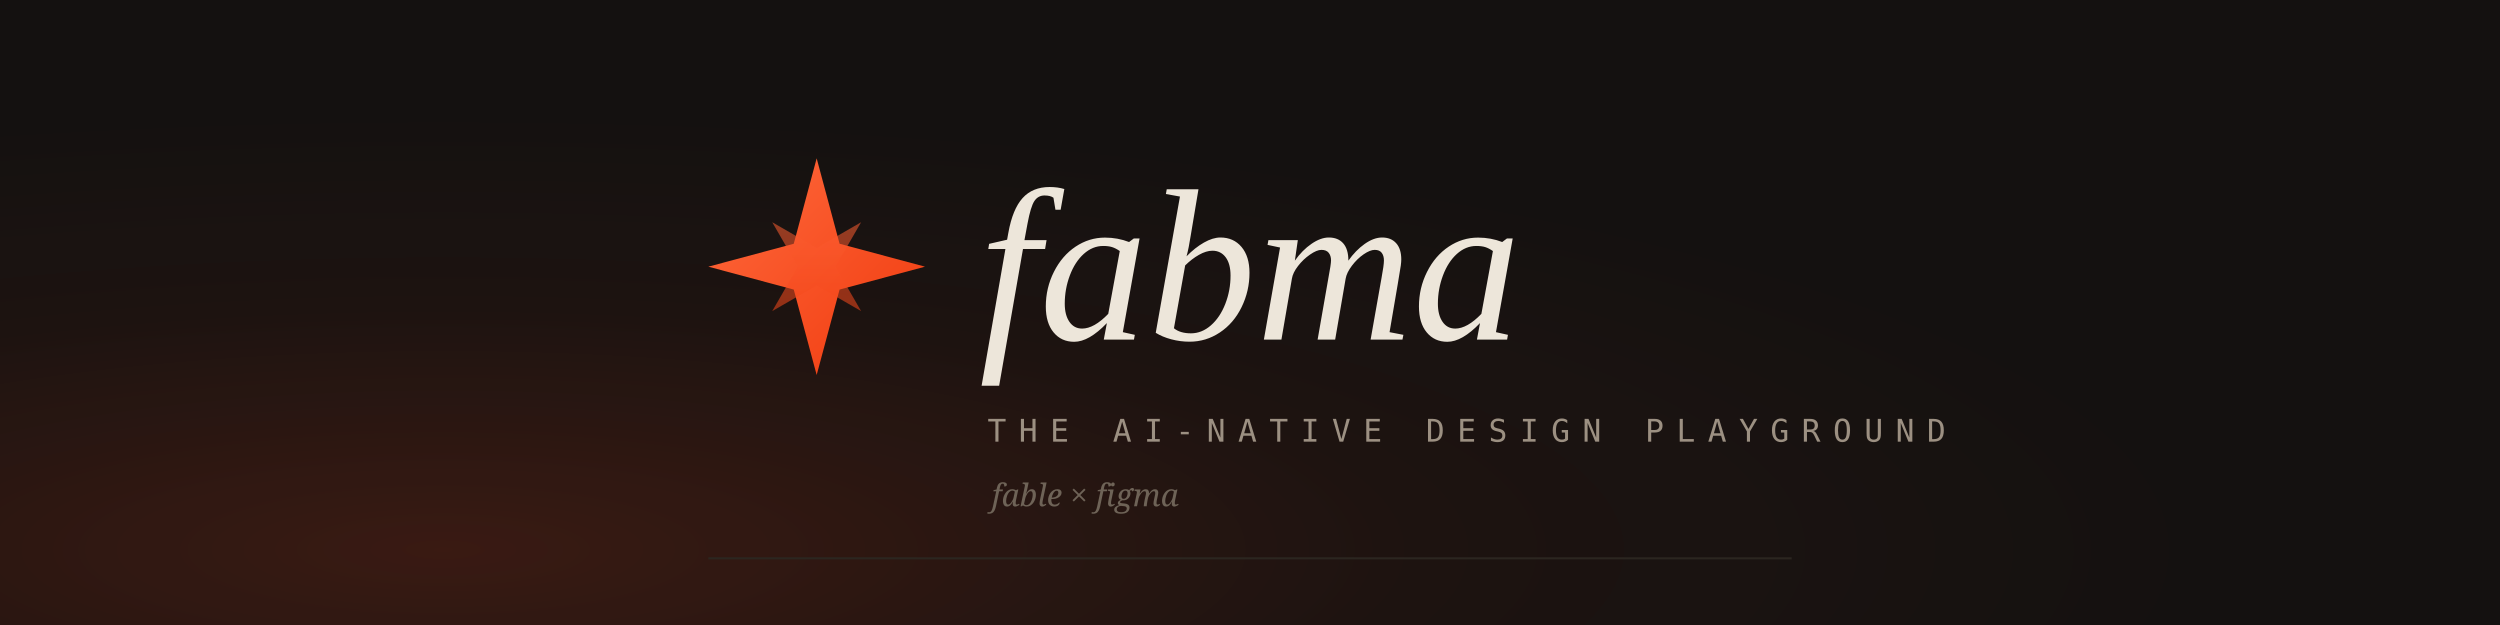
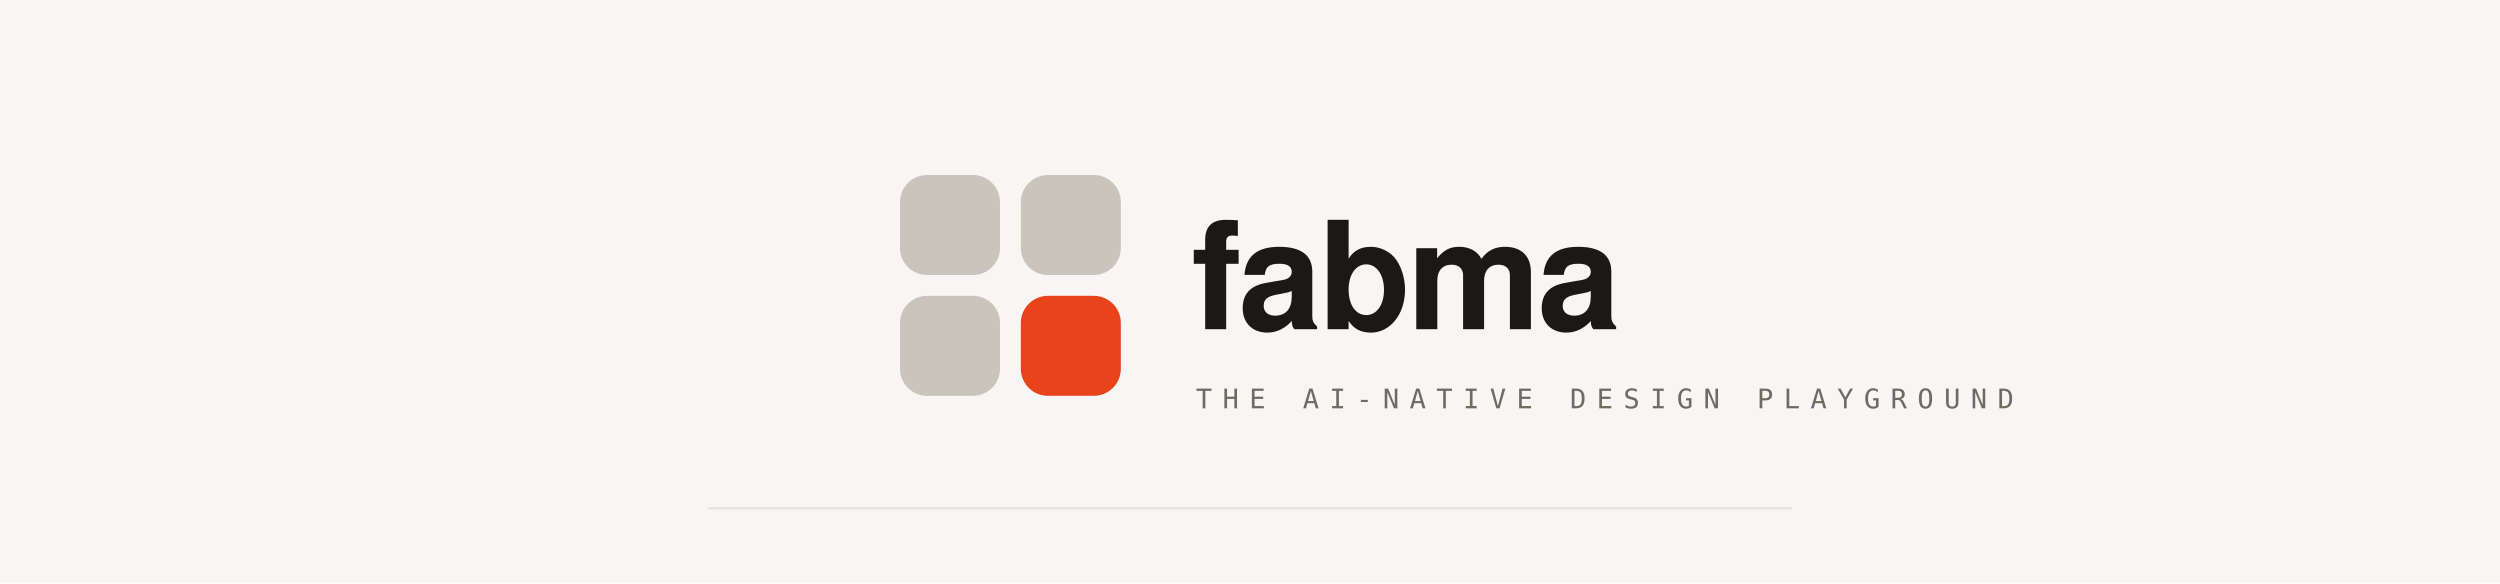
- <svg xmlns="http://www.w3.org/2000/svg" viewBox="0 0 1200 300" role="img" aria-label="fabma — the AI-native design playground">
-   <defs>
-     <radialGradient id="glow" cx="18%" cy="88%" r="70%">
-       <stop offset="0%" stop-color="#FF4A1F" stop-opacity="0.16" />
-       <stop offset="55%" stop-color="#FF4A1F" stop-opacity="0.04" />
-       <stop offset="100%" stop-color="#FF4A1F" stop-opacity="0" />
-     </radialGradient>
-     <linearGradient id="emberg" x1="0" y1="0" x2="1" y2="1">
-       <stop offset="0%" stop-color="#FF6A3D" />
-       <stop offset="100%" stop-color="#F03A0E" />
-     </linearGradient>
-   </defs>
-   <rect width="1200" height="300" fill="#141110" />
-   <rect width="1200" height="300" fill="url(#glow)" />
-   <g transform="translate(392,128)">
-     <path d="M0,-52 L11,-11 L52,0 L11,11 L0,52 L-11,11 L-52,0 L-11,-11 Z" fill="url(#emberg)" />
-     <path d="M0,-52 L11,-11 L52,0 L11,11 L0,52 L-11,11 L-52,0 L-11,-11 Z" fill="url(#emberg)" opacity="0.55" transform="rotate(45) scale(0.58)" />
+ <svg xmlns="http://www.w3.org/2000/svg" viewBox="0 0 1200 280" role="img" aria-label="fabma — the AI-native design playground">
+   <rect width="1200" height="280" fill="#F7F6F4" />
+   <g transform="translate(432,84)">
+     <rect x="0" y="0" width="48" height="48" rx="13" fill="#C9C4BC" />
+     <rect x="58" y="0" width="48" height="48" rx="13" fill="#C9C4BC" />
+     <rect x="0" y="58" width="48" height="48" rx="13" fill="#C9C4BC" />
+     <rect x="58" y="58" width="48" height="48" rx="13" fill="#E8431A" />
  </g>
-   <text x="470" y="163" font-family="Georgia, 'Times New Roman', serif" font-style="italic" font-size="104" fill="#EDE6DA">fabma</text>
-   <text x="474" y="212" font-family="Menlo, Consolas, monospace" font-size="15" letter-spacing="6" fill="#9C9082">THE AI-NATIVE DESIGN PLAYGROUND</text>
-   <text x="476" y="243" font-family="Georgia, serif" font-style="italic" font-size="15" fill="#6E6357">fable × figma</text>
-   <line x1="340" y1="268" x2="860" y2="268" stroke="#2B2620" stroke-width="1" />
+   <text x="572" y="158" font-family="'Helvetica Neue', Helvetica, Arial, sans-serif" font-weight="600" font-size="72" letter-spacing="-1.5" fill="#1B1917">fabma</text>
+   <text x="574" y="196" font-family="Menlo, Consolas, monospace" font-size="13" letter-spacing="5" fill="#6F6A62">THE AI-NATIVE DESIGN PLAYGROUND</text>
+   <line x1="340" y1="244" x2="860" y2="244" stroke="#E4E1DB" stroke-width="1" />
</svg>
